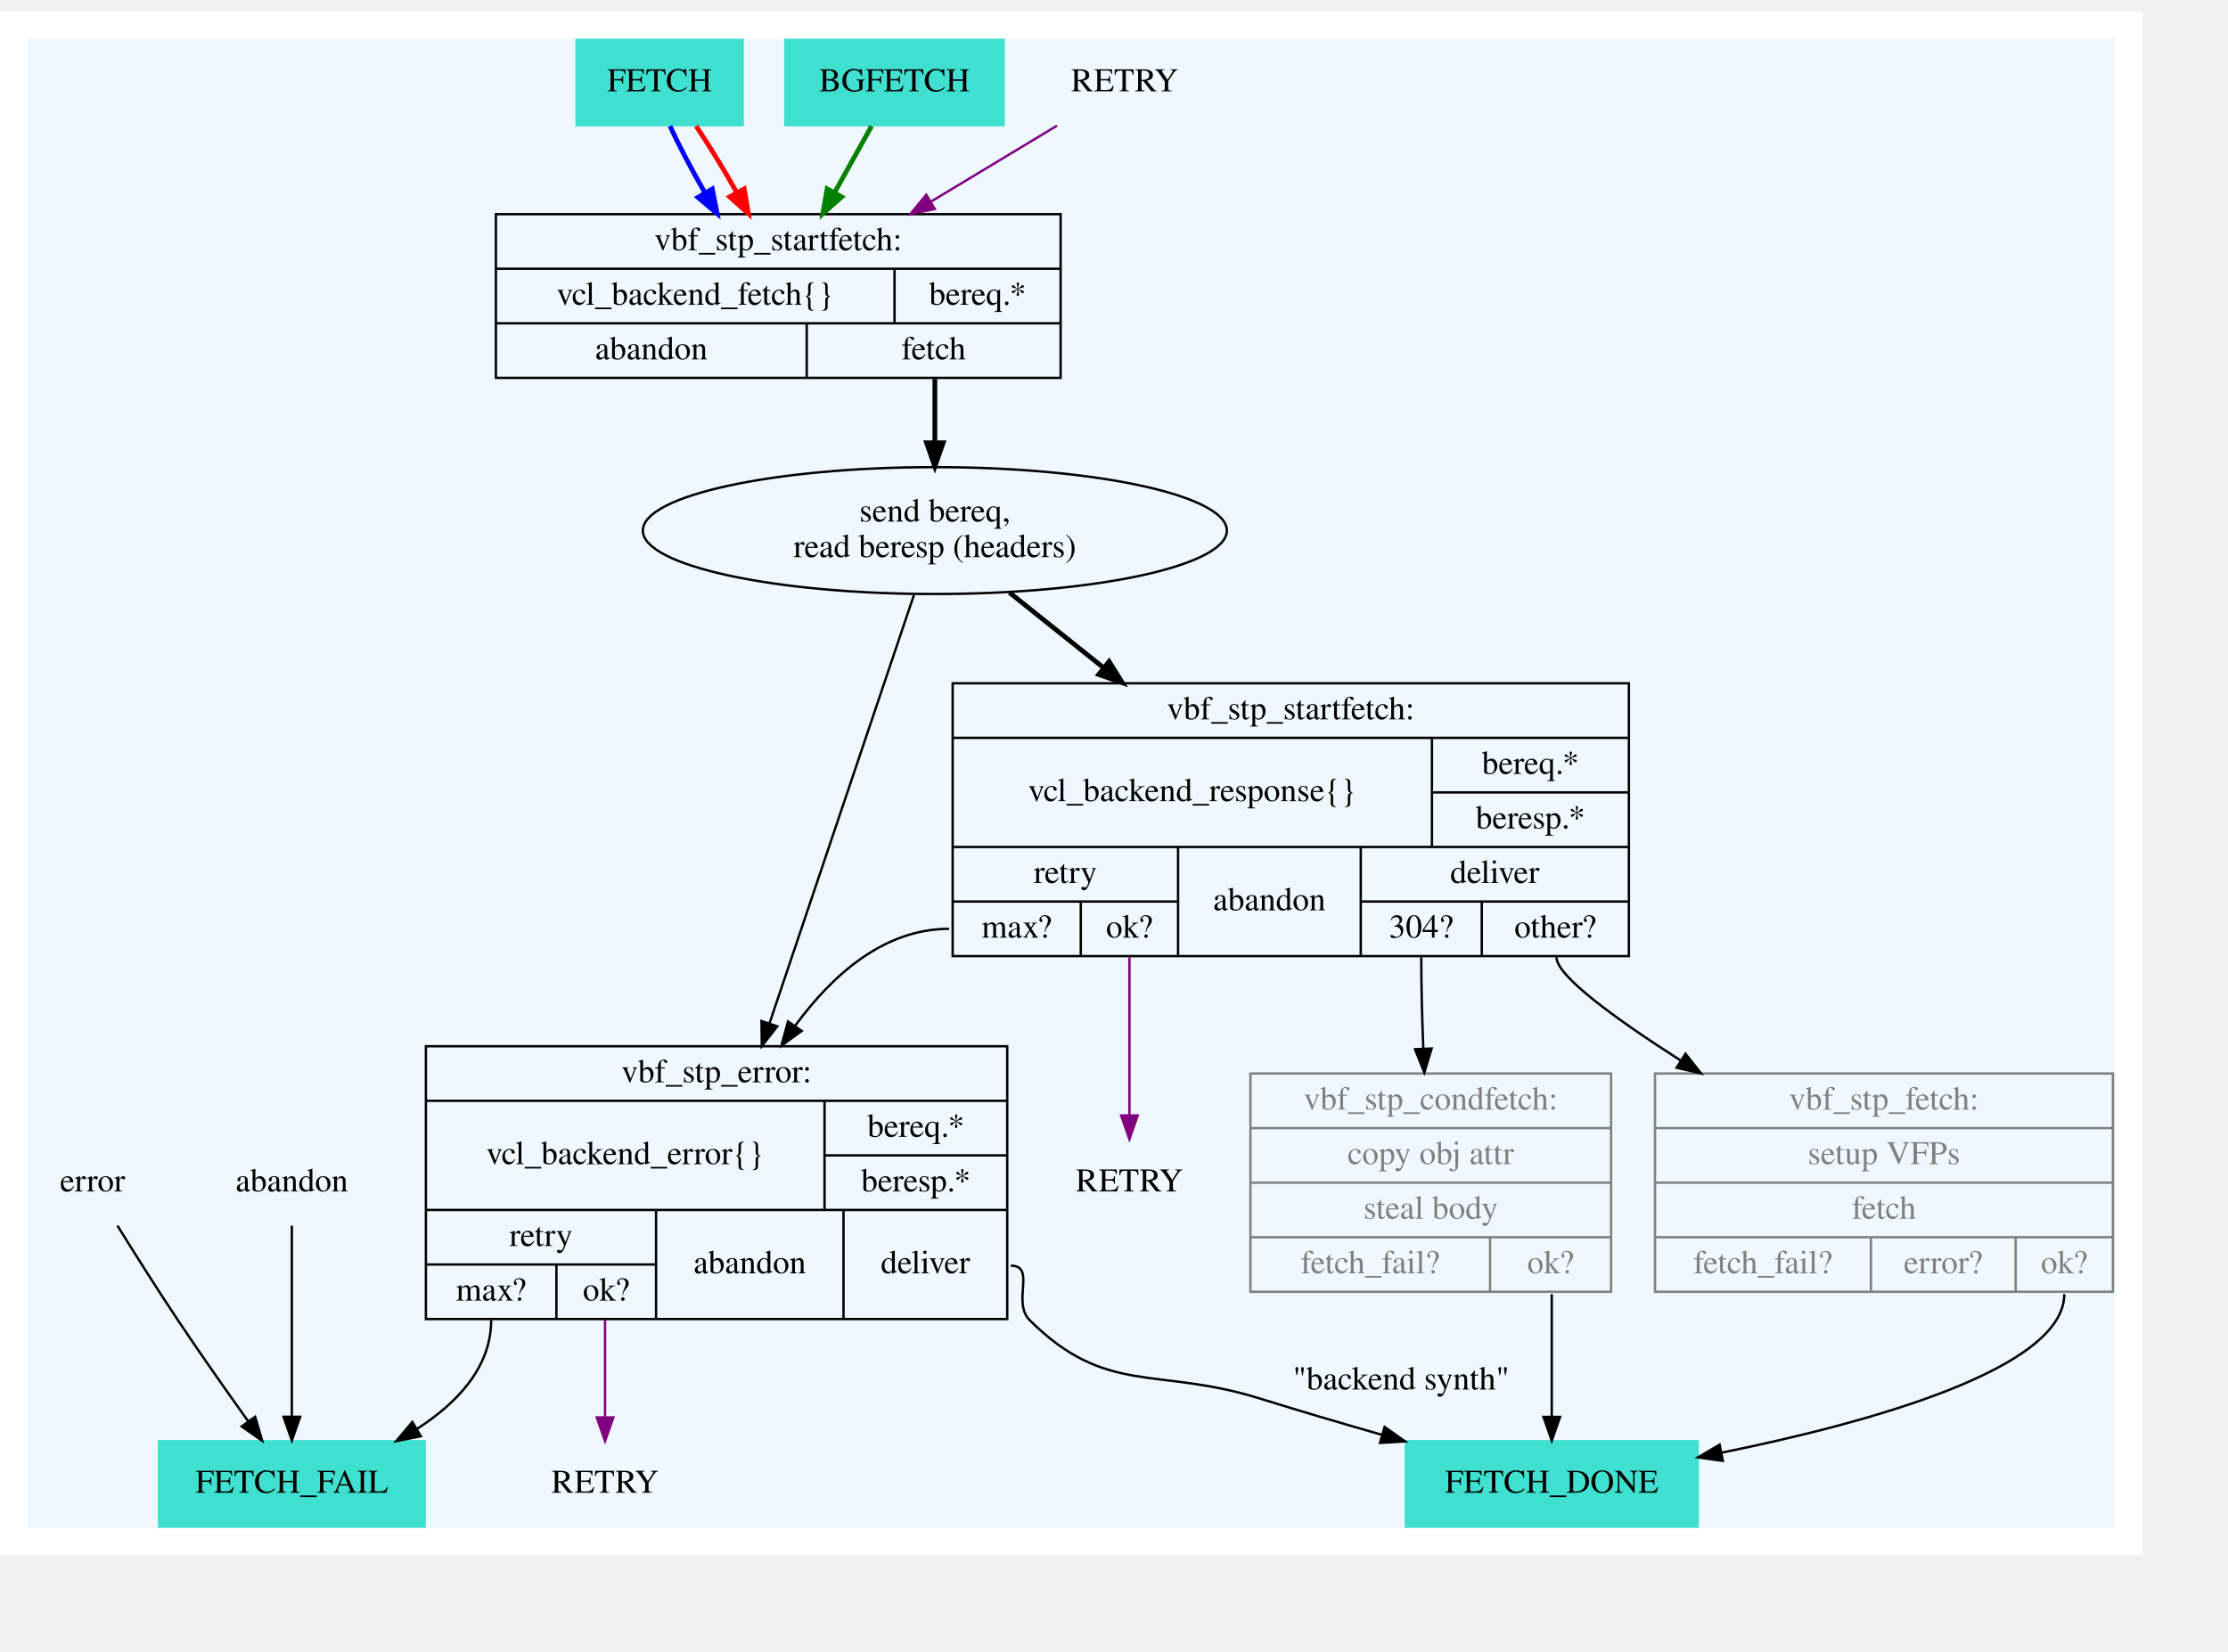
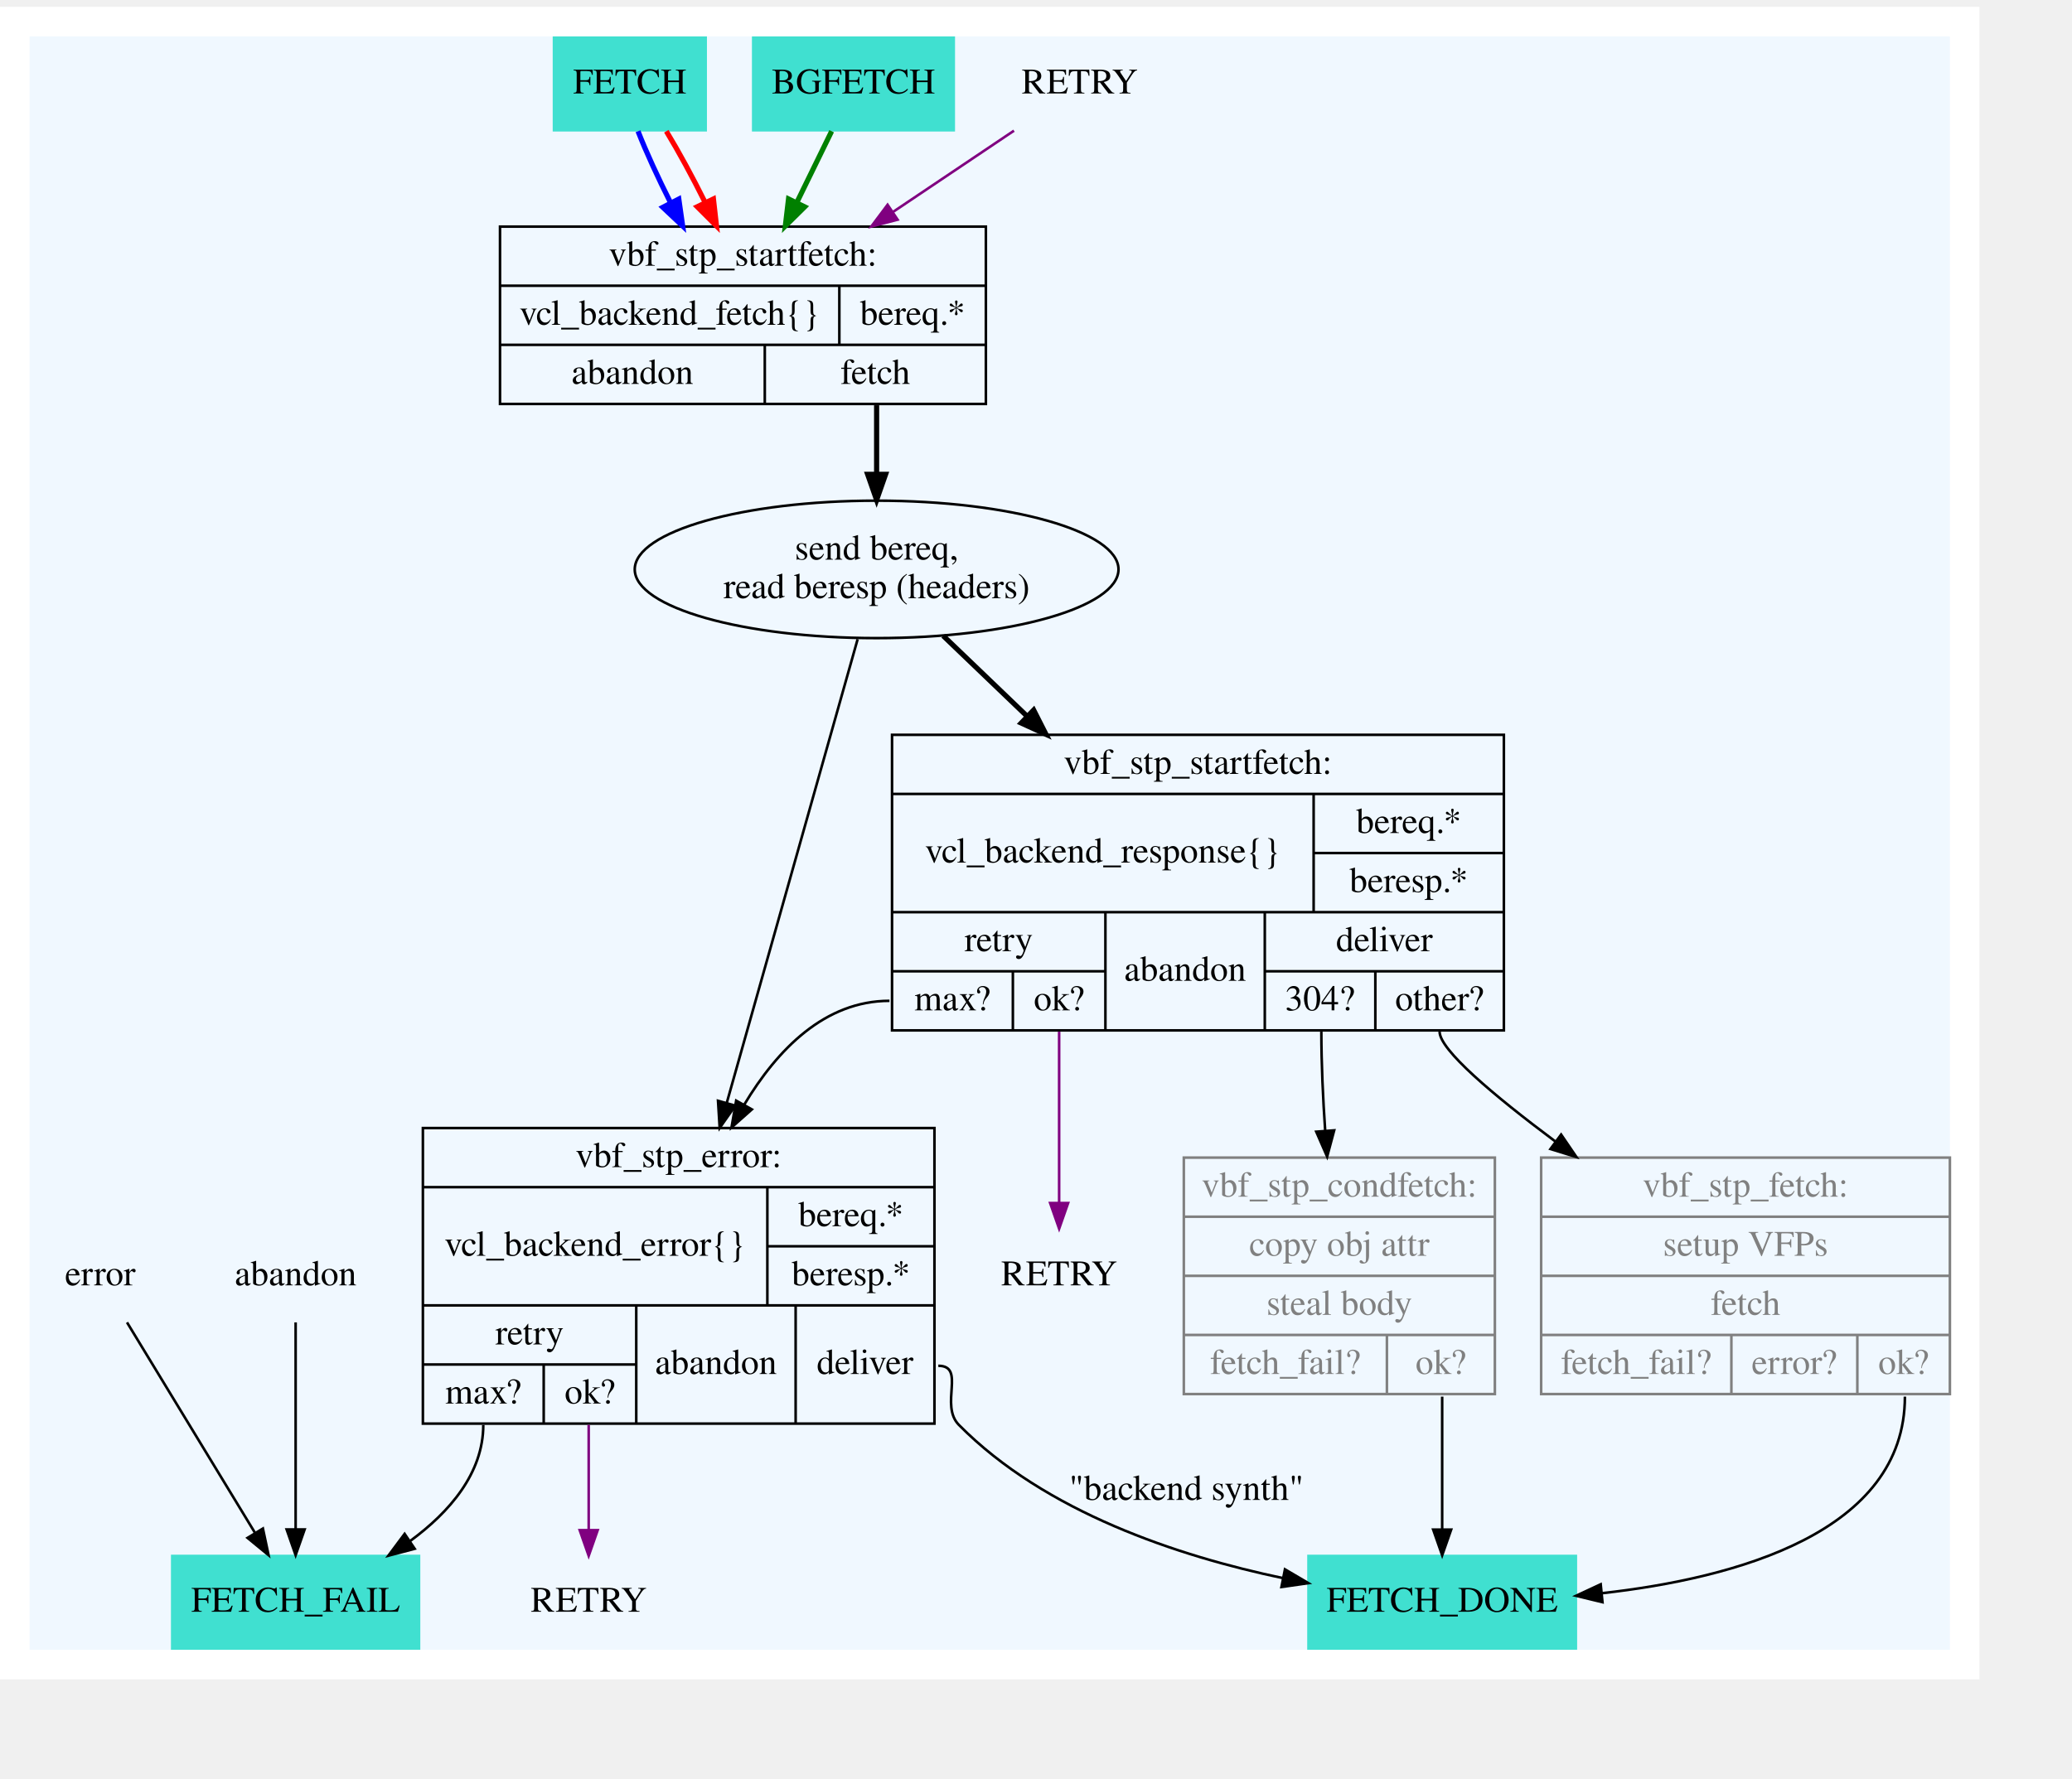
- <svg xmlns="http://www.w3.org/2000/svg" width="975pt" height="723pt" viewBox="36.00 36.00 939.00 686.74">
+ <svg xmlns="http://www.w3.org/2000/svg" width="842pt" height="723pt" viewBox="36.00 36.00 806.00 686.74">
  <g id="graph0" class="graph" transform="scale(1 1) rotate(0) translate(40 682.74)">
-     <polygon fill="white" stroke="none" points="-4,4 -4,-646.74 899,-646.74 899,4 -4,4" />
+     <polygon fill="white" stroke="none" points="-4,4 -4,-646.74 766,-646.74 766,4 -4,4" />
    <g id="clust1" class="cluster">
-       <polygon fill="aliceblue" stroke="aliceblue" points="8,-8 8,-634.74 887,-634.74 887,-8 8,-8" />
+       <polygon fill="aliceblue" stroke="aliceblue" points="8,-8 8,-634.74 754,-634.74 754,-8 8,-8" />
    </g>
    <g id="node1" class="node">
-       <text text-anchor="middle" x="470" y="-613.04" font-family="Times,serif" font-size="14.00">RETRY</text>
+       <text text-anchor="middle" x="416" y="-613.04" font-family="Times,serif" font-size="14.00">RETRY</text>
    </g>
    <g id="node4" class="node">
-       <polygon fill="none" stroke="black" points="205,-492.24 205,-561.24 443,-561.24 443,-492.24 205,-492.24" />
-       <text text-anchor="middle" x="324" y="-546.04" font-family="Times,serif" font-size="14.00">vbf_stp_startfetch:</text>
-       <polyline fill="none" stroke="black" points="205,-538.24 443,-538.24 " />
-       <text text-anchor="middle" x="289" y="-523.04" font-family="Times,serif" font-size="14.00">vcl_backend_fetch{}</text>
-       <polyline fill="none" stroke="black" points="373,-515.24 373,-538.24 " />
-       <text text-anchor="middle" x="408" y="-523.04" font-family="Times,serif" font-size="14.00">bereq.*</text>
-       <polyline fill="none" stroke="black" points="205,-515.24 443,-515.24 " />
-       <text text-anchor="middle" x="270.5" y="-500.04" font-family="Times,serif" font-size="14.00">abandon</text>
-       <polyline fill="none" stroke="black" points="336,-492.24 336,-515.24 " />
-       <text text-anchor="middle" x="389.5" y="-500.04" font-family="Times,serif" font-size="14.00">fetch</text>
+       <polygon fill="none" stroke="black" points="190.5,-492.24 190.5,-561.24 379.5,-561.24 379.5,-492.24 190.5,-492.24" />
+       <text text-anchor="middle" x="285" y="-546.04" font-family="Times,serif" font-size="14.00">vbf_stp_startfetch:</text>
+       <polyline fill="none" stroke="black" points="190.5,-538.24 379.5,-538.24 " />
+       <text text-anchor="middle" x="256.5" y="-523.04" font-family="Times,serif" font-size="14.00">vcl_backend_fetch{}</text>
+       <polyline fill="none" stroke="black" points="322.5,-515.24 322.5,-538.24 " />
+       <text text-anchor="middle" x="351" y="-523.04" font-family="Times,serif" font-size="14.00">bereq.*</text>
+       <polyline fill="none" stroke="black" points="190.5,-515.24 379.5,-515.24 " />
+       <text text-anchor="middle" x="242" y="-500.04" font-family="Times,serif" font-size="14.00">abandon</text>
+       <polyline fill="none" stroke="black" points="293.5,-492.24 293.5,-515.24 " />
+       <text text-anchor="middle" x="336.5" y="-500.04" font-family="Times,serif" font-size="14.00">fetch</text>
    </g>
    <g id="edge4" class="edge">
-       <path fill="none" stroke="purple" d="M441.503,-598.564C426.315,-589.41 406.972,-577.751 388.384,-566.547" />
-       <polygon fill="purple" stroke="purple" points="390,-563.435 379.629,-561.27 386.387,-569.43 390,-563.435" />
+       <path fill="none" stroke="purple" d="M390.431,-598.564C376.989,-589.534 359.918,-578.067 343.449,-567.003" />
+       <polygon fill="purple" stroke="purple" points="345.166,-563.941 334.914,-561.27 341.263,-569.752 345.166,-563.941" />
    </g>
    <g id="node2" class="node">
-       <polygon fill="turquoise" stroke="turquoise" points="419,-634.74 327,-634.74 327,-598.74 419,-598.74 419,-634.74" />
-       <text text-anchor="middle" x="373" y="-613.04" font-family="Times,serif" font-size="14.00">BGFETCH</text>
+       <polygon fill="turquoise" stroke="turquoise" points="367,-634.74 289,-634.74 289,-598.74 367,-598.74 367,-634.74" />
+       <text text-anchor="middle" x="328" y="-613.04" font-family="Times,serif" font-size="14.00">BGFETCH</text>
    </g>
    <g id="edge1" class="edge">
-       <path fill="none" stroke="green" stroke-width="2" d="M363.319,-598.354C358.835,-590.301 353.29,-580.342 347.792,-570.468" />
-       <polygon fill="green" stroke="green" stroke-width="2" points="350.711,-568.516 342.788,-561.482 344.595,-571.922 350.711,-568.516" />
+       <path fill="none" stroke="green" stroke-width="2" d="M319.505,-598.354C315.569,-590.301 310.703,-580.342 305.879,-570.468" />
+       <polygon fill="green" stroke="green" stroke-width="2" points="309.023,-568.93 301.488,-561.482 302.733,-572.003 309.023,-568.93" />
    </g>
    <g id="node3" class="node">
-       <polygon fill="turquoise" stroke="turquoise" points="309,-634.74 239,-634.74 239,-598.74 309,-598.74 309,-634.74" />
-       <text text-anchor="middle" x="274" y="-613.04" font-family="Times,serif" font-size="14.00">FETCH</text>
+       <polygon fill="turquoise" stroke="turquoise" points="270.5,-634.74 211.5,-634.74 211.5,-598.74 270.5,-598.74 270.5,-634.74" />
+       <text text-anchor="middle" x="241" y="-613.04" font-family="Times,serif" font-size="14.00">FETCH</text>
    </g>
    <g id="edge2" class="edge">
-       <path fill="none" stroke="blue" stroke-width="2" d="M278.375,-598.354C282.12,-590.218 287.433,-580.138 293.148,-570.166" />
-       <polygon fill="blue" stroke="blue" stroke-width="2" points="296.202,-571.878 298.244,-561.482 290.164,-568.335 296.202,-571.878" />
+       <path fill="none" stroke="blue" stroke-width="2" d="M244.189,-598.354C247.348,-590.301 251.913,-580.342 256.888,-570.468" />
+       <polygon fill="blue" stroke="blue" stroke-width="2" points="260.052,-571.971 261.545,-561.482 253.836,-568.751 260.052,-571.971" />
    </g>
    <g id="edge3" class="edge">
-       <path fill="none" stroke="red" stroke-width="2" d="M289.382,-598.354C294.826,-590.301 300.899,-580.342 306.47,-570.468" />
-       <polygon fill="red" stroke="red" stroke-width="2" points="309.66,-571.931 311.413,-561.482 303.527,-568.557 309.66,-571.931" />
+       <path fill="none" stroke="red" stroke-width="2" d="M255.197,-598.354C260.042,-590.383 265.376,-580.545 270.233,-570.771" />
+       <polygon fill="red" stroke="red" stroke-width="2" points="273.521,-572.01 274.713,-561.482 267.217,-568.969 273.521,-572.01" />
    </g>
    <g id="node5" class="node">
-       <ellipse fill="none" stroke="black" cx="390" cy="-427.87" rx="123.073" ry="26.741" />
-       <text text-anchor="middle" x="390" y="-431.67" font-family="Times,serif" font-size="14.00">send bereq,</text>
-       <text text-anchor="middle" x="390" y="-416.67" font-family="Times,serif" font-size="14.00">read beresp (headers)</text>
+       <ellipse fill="none" stroke="black" cx="337" cy="-427.87" rx="94.09" ry="26.741" />
+       <text text-anchor="middle" x="337" y="-431.67" font-family="Times,serif" font-size="14.00">send bereq,</text>
+       <text text-anchor="middle" x="337" y="-416.67" font-family="Times,serif" font-size="14.00">read beresp (headers)</text>
    </g>
    <g id="edge5" class="edge">
-       <path fill="none" stroke="black" stroke-width="2" d="M390,-491.74C390,-483.127 390,-473.849 390,-465.136" />
-       <polygon fill="black" stroke="black" stroke-width="2" points="393.5,-464.87 390,-454.87 386.5,-464.87 393.5,-464.87" />
+       <path fill="none" stroke="black" stroke-width="2" d="M337,-491.74C337,-483.127 337,-473.849 337,-465.136" />
+       <polygon fill="black" stroke="black" stroke-width="2" points="340.5,-464.87 337,-454.87 333.5,-464.87 340.5,-464.87" />
    </g>
    <g id="node6" class="node">
-       <polygon fill="none" stroke="black" points="397.5,-248.5 397.5,-363.5 682.5,-363.5 682.5,-248.5 397.5,-248.5" />
-       <text text-anchor="middle" x="540" y="-348.3" font-family="Times,serif" font-size="14.00">vbf_stp_startfetch:</text>
-       <polyline fill="none" stroke="black" points="397.5,-340.5 682.5,-340.5 " />
-       <text text-anchor="middle" x="498.5" y="-313.8" font-family="Times,serif" font-size="14.00">vcl_backend_response{}</text>
-       <polyline fill="none" stroke="black" points="599.5,-294.5 599.5,-340.5 " />
-       <text text-anchor="middle" x="641" y="-325.3" font-family="Times,serif" font-size="14.00">bereq.*</text>
-       <polyline fill="none" stroke="black" points="599.5,-317.5 682.5,-317.5 " />
-       <text text-anchor="middle" x="641" y="-302.3" font-family="Times,serif" font-size="14.00">beresp.*</text>
-       <polyline fill="none" stroke="black" points="397.5,-294.5 682.5,-294.5 " />
-       <text text-anchor="middle" x="445" y="-279.3" font-family="Times,serif" font-size="14.00">retry</text>
-       <polyline fill="none" stroke="black" points="397.5,-271.5 492.5,-271.5 " />
-       <text text-anchor="middle" x="424.5" y="-256.3" font-family="Times,serif" font-size="14.00">max?</text>
-       <polyline fill="none" stroke="black" points="451.5,-248.5 451.5,-271.5 " />
-       <text text-anchor="middle" x="472" y="-256.3" font-family="Times,serif" font-size="14.00">ok?</text>
-       <polyline fill="none" stroke="black" points="492.5,-248.5 492.5,-294.5 " />
-       <text text-anchor="middle" x="531" y="-267.8" font-family="Times,serif" font-size="14.00">abandon</text>
-       <polyline fill="none" stroke="black" points="569.5,-248.5 569.5,-294.5 " />
-       <text text-anchor="middle" x="626" y="-279.3" font-family="Times,serif" font-size="14.00">deliver</text>
-       <polyline fill="none" stroke="black" points="569.5,-271.5 682.5,-271.5 " />
-       <text text-anchor="middle" x="595" y="-256.3" font-family="Times,serif" font-size="14.00">304?</text>
-       <polyline fill="none" stroke="black" points="620.5,-248.5 620.5,-271.5 " />
-       <text text-anchor="middle" x="651.5" y="-256.3" font-family="Times,serif" font-size="14.00">other?</text>
+       <polygon fill="none" stroke="black" points="343,-248.5 343,-363.5 581,-363.5 581,-248.5 343,-248.5" />
+       <text text-anchor="middle" x="462" y="-348.3" font-family="Times,serif" font-size="14.00">vbf_stp_startfetch:</text>
+       <polyline fill="none" stroke="black" points="343,-340.5 581,-340.5 " />
+       <text text-anchor="middle" x="425" y="-313.8" font-family="Times,serif" font-size="14.00">vcl_backend_response{}</text>
+       <polyline fill="none" stroke="black" points="507,-294.5 507,-340.5 " />
+       <text text-anchor="middle" x="544" y="-325.3" font-family="Times,serif" font-size="14.00">bereq.*</text>
+       <polyline fill="none" stroke="black" points="507,-317.5 581,-317.5 " />
+       <text text-anchor="middle" x="544" y="-302.3" font-family="Times,serif" font-size="14.00">beresp.*</text>
+       <polyline fill="none" stroke="black" points="343,-294.5 581,-294.5 " />
+       <text text-anchor="middle" x="384.5" y="-279.3" font-family="Times,serif" font-size="14.00">retry</text>
+       <polyline fill="none" stroke="black" points="343,-271.5 426,-271.5 " />
+       <text text-anchor="middle" x="366.5" y="-256.3" font-family="Times,serif" font-size="14.00">max?</text>
+       <polyline fill="none" stroke="black" points="390,-248.5 390,-271.5 " />
+       <text text-anchor="middle" x="408" y="-256.3" font-family="Times,serif" font-size="14.00">ok?</text>
+       <polyline fill="none" stroke="black" points="426,-248.5 426,-294.5 " />
+       <text text-anchor="middle" x="457" y="-267.8" font-family="Times,serif" font-size="14.00">abandon</text>
+       <polyline fill="none" stroke="black" points="488,-248.5 488,-294.5 " />
+       <text text-anchor="middle" x="534.5" y="-279.3" font-family="Times,serif" font-size="14.00">deliver</text>
+       <polyline fill="none" stroke="black" points="488,-271.5 581,-271.5 " />
+       <text text-anchor="middle" x="509.5" y="-256.3" font-family="Times,serif" font-size="14.00">304?</text>
+       <polyline fill="none" stroke="black" points="531,-248.5 531,-271.5 " />
+       <text text-anchor="middle" x="556" y="-256.3" font-family="Times,serif" font-size="14.00">other?</text>
    </g>
    <g id="edge6" class="edge">
-       <path fill="none" stroke="black" stroke-width="2" d="M421.445,-401.741C433.187,-392.358 447.11,-381.232 461.211,-369.963" />
-       <polygon fill="black" stroke="black" stroke-width="2" points="463.424,-372.675 469.051,-363.698 459.054,-367.206 463.424,-372.675" />
+       <path fill="none" stroke="black" stroke-width="2" d="M362.9,-402.033C372.553,-392.776 384.004,-381.795 395.634,-370.642" />
+       <polygon fill="black" stroke="black" stroke-width="2" points="398.089,-373.137 402.885,-363.689 393.244,-368.085 398.089,-373.137" />
    </g>
    <g id="node7" class="node">
-       <polygon fill="none" stroke="black" points="175.5,-95.5 175.5,-210.5 420.5,-210.5 420.5,-95.5 175.5,-95.5" />
-       <text text-anchor="middle" x="298" y="-195.3" font-family="Times,serif" font-size="14.00">vbf_stp_error:</text>
-       <polyline fill="none" stroke="black" points="175.5,-187.5 420.5,-187.5 " />
-       <text text-anchor="middle" x="259.5" y="-160.8" font-family="Times,serif" font-size="14.00">vcl_backend_error{}</text>
-       <polyline fill="none" stroke="black" points="343.5,-141.5 343.5,-187.5 " />
-       <text text-anchor="middle" x="382" y="-172.3" font-family="Times,serif" font-size="14.00">bereq.*</text>
-       <polyline fill="none" stroke="black" points="343.5,-164.5 420.5,-164.5 " />
-       <text text-anchor="middle" x="382" y="-149.3" font-family="Times,serif" font-size="14.00">beresp.*</text>
-       <polyline fill="none" stroke="black" points="175.5,-141.5 420.5,-141.5 " />
-       <text text-anchor="middle" x="224" y="-126.3" font-family="Times,serif" font-size="14.00">retry</text>
-       <polyline fill="none" stroke="black" points="175.5,-118.5 272.5,-118.5 " />
-       <text text-anchor="middle" x="203" y="-103.3" font-family="Times,serif" font-size="14.00">max?</text>
-       <polyline fill="none" stroke="black" points="230.5,-95.5 230.5,-118.5 " />
-       <text text-anchor="middle" x="251.5" y="-103.3" font-family="Times,serif" font-size="14.00">ok?</text>
-       <polyline fill="none" stroke="black" points="272.5,-95.5 272.5,-141.5 " />
-       <text text-anchor="middle" x="312" y="-114.8" font-family="Times,serif" font-size="14.00">abandon</text>
-       <polyline fill="none" stroke="black" points="351.5,-95.5 351.5,-141.5 " />
-       <text text-anchor="middle" x="386" y="-114.8" font-family="Times,serif" font-size="14.00">deliver</text>
+       <polygon fill="none" stroke="black" points="160.5,-95.5 160.5,-210.5 359.5,-210.5 359.5,-95.5 160.5,-95.5" />
+       <text text-anchor="middle" x="260" y="-195.3" font-family="Times,serif" font-size="14.00">vbf_stp_error:</text>
+       <polyline fill="none" stroke="black" points="160.5,-187.5 359.5,-187.5 " />
+       <text text-anchor="middle" x="227.5" y="-160.8" font-family="Times,serif" font-size="14.00">vcl_backend_error{}</text>
+       <polyline fill="none" stroke="black" points="294.5,-141.5 294.5,-187.5 " />
+       <text text-anchor="middle" x="327" y="-172.3" font-family="Times,serif" font-size="14.00">bereq.*</text>
+       <polyline fill="none" stroke="black" points="294.5,-164.5 359.5,-164.5 " />
+       <text text-anchor="middle" x="327" y="-149.3" font-family="Times,serif" font-size="14.00">beresp.*</text>
+       <polyline fill="none" stroke="black" points="160.5,-141.5 359.5,-141.5 " />
+       <text text-anchor="middle" x="202" y="-126.3" font-family="Times,serif" font-size="14.00">retry</text>
+       <polyline fill="none" stroke="black" points="160.5,-118.5 243.5,-118.5 " />
+       <text text-anchor="middle" x="184" y="-103.3" font-family="Times,serif" font-size="14.00">max?</text>
+       <polyline fill="none" stroke="black" points="207.5,-95.5 207.5,-118.5 " />
+       <text text-anchor="middle" x="225.5" y="-103.3" font-family="Times,serif" font-size="14.00">ok?</text>
+       <polyline fill="none" stroke="black" points="243.5,-95.5 243.5,-141.5 " />
+       <text text-anchor="middle" x="274.5" y="-114.8" font-family="Times,serif" font-size="14.00">abandon</text>
+       <polyline fill="none" stroke="black" points="305.5,-95.5 305.5,-141.5 " />
+       <text text-anchor="middle" x="332.5" y="-114.8" font-family="Times,serif" font-size="14.00">deliver</text>
    </g>
    <g id="edge7" class="edge">
-       <path fill="none" stroke="black" d="M381.179,-400.706C367.298,-359.535 339.926,-278.35 320.372,-220.355" />
-       <polygon fill="black" stroke="black" points="323.573,-218.893 317.061,-210.535 316.94,-221.129 323.573,-218.893" />
+       <path fill="none" stroke="black" d="M329.617,-400.706C317.999,-359.535 295.09,-278.35 278.724,-220.355" />
+       <polygon fill="black" stroke="black" points="282.038,-219.209 275.953,-210.535 275.301,-221.11 282.038,-219.209" />
    </g>
    <g id="edge9" class="edge">
-       <path fill="none" stroke="black" d="M396,-260C368.887,-260 347.189,-241.071 331.171,-219.212" />
-       <polygon fill="black" stroke="black" points="333.872,-216.964 325.31,-210.724 328.112,-220.942 333.872,-216.964" />
+       <path fill="none" stroke="black" d="M342,-260C316.941,-260 298.454,-241.238 285.443,-219.501" />
+       <polygon fill="black" stroke="black" points="288.476,-217.753 280.549,-210.724 282.363,-221.162 288.476,-217.753" />
    </g>
    <g id="node8" class="node">
-       <text text-anchor="middle" x="472" y="-149.3" font-family="Times,serif" font-size="14.00">RETRY</text>
+       <text text-anchor="middle" x="408" y="-149.3" font-family="Times,serif" font-size="14.00">RETRY</text>
    </g>
    <g id="edge8" class="edge">
-       <path fill="none" stroke="purple" d="M472,-248C472,-225.627 472,-200.259 472,-181.52" />
-       <polygon fill="purple" stroke="purple" points="475.5,-181.325 472,-171.325 468.5,-181.325 475.5,-181.325" />
+       <path fill="none" stroke="purple" d="M408,-248C408,-225.627 408,-200.259 408,-181.52" />
+       <polygon fill="purple" stroke="purple" points="411.5,-181.325 408,-171.325 404.5,-181.325 411.5,-181.325" />
    </g>
    <g id="node9" class="node">
-       <polygon fill="none" stroke="grey" points="523,-107 523,-199 675,-199 675,-107 523,-107" />
-       <text text-anchor="middle" x="599" y="-183.8" font-family="Times,serif" font-size="14.00" fill="grey">vbf_stp_condfetch:</text>
-       <polyline fill="none" stroke="grey" points="523,-176 675,-176 " />
-       <text text-anchor="middle" x="599" y="-160.8" font-family="Times,serif" font-size="14.00" fill="grey">copy obj attr</text>
-       <polyline fill="none" stroke="grey" points="523,-153 675,-153 " />
-       <text text-anchor="middle" x="599" y="-137.8" font-family="Times,serif" font-size="14.00" fill="grey">steal body</text>
-       <polyline fill="none" stroke="grey" points="523,-130 675,-130 " />
-       <text text-anchor="middle" x="573.5" y="-114.8" font-family="Times,serif" font-size="14.00" fill="grey">fetch_fail?</text>
-       <polyline fill="none" stroke="grey" points="624,-107 624,-130 " />
-       <text text-anchor="middle" x="649.5" y="-114.8" font-family="Times,serif" font-size="14.00" fill="grey">ok?</text>
+       <polygon fill="none" stroke="grey" points="456.5,-107 456.5,-199 577.5,-199 577.5,-107 456.5,-107" />
+       <text text-anchor="middle" x="517" y="-183.8" font-family="Times,serif" font-size="14.00" fill="grey">vbf_stp_condfetch:</text>
+       <polyline fill="none" stroke="grey" points="456.5,-176 577.5,-176 " />
+       <text text-anchor="middle" x="517" y="-160.8" font-family="Times,serif" font-size="14.00" fill="grey">copy obj attr</text>
+       <polyline fill="none" stroke="grey" points="456.5,-153 577.5,-153 " />
+       <text text-anchor="middle" x="517" y="-137.8" font-family="Times,serif" font-size="14.00" fill="grey">steal body</text>
+       <polyline fill="none" stroke="grey" points="456.5,-130 577.5,-130 " />
+       <text text-anchor="middle" x="496" y="-114.8" font-family="Times,serif" font-size="14.00" fill="grey">fetch_fail?</text>
+       <polyline fill="none" stroke="grey" points="535.5,-107 535.5,-130 " />
+       <text text-anchor="middle" x="556.5" y="-114.8" font-family="Times,serif" font-size="14.00" fill="grey">ok?</text>
    </g>
    <g id="edge10" class="edge">
-       <path fill="none" stroke="black" d="M595,-248C595,-235.622 595.351,-222.335 595.844,-209.762" />
-       <polygon fill="black" stroke="black" points="599.356,-209.545 596.288,-199.404 592.363,-209.245 599.356,-209.545" />
+       <path fill="none" stroke="black" d="M510,-248C510,-235.475 510.626,-222.036 511.503,-209.351" />
+       <polygon fill="black" stroke="black" points="514.994,-209.604 512.253,-199.37 508.013,-209.08 514.994,-209.604" />
    </g>
    <g id="node10" class="node">
-       <polygon fill="none" stroke="grey" points="693.5,-107 693.5,-199 886.5,-199 886.5,-107 693.5,-107" />
-       <text text-anchor="middle" x="790" y="-183.8" font-family="Times,serif" font-size="14.00" fill="grey">vbf_stp_fetch:</text>
-       <polyline fill="none" stroke="grey" points="693.5,-176 886.5,-176 " />
-       <text text-anchor="middle" x="790" y="-160.8" font-family="Times,serif" font-size="14.00" fill="grey">setup VFPs</text>
-       <polyline fill="none" stroke="grey" points="693.5,-153 886.5,-153 " />
-       <text text-anchor="middle" x="790" y="-137.8" font-family="Times,serif" font-size="14.00" fill="grey">fetch</text>
-       <polyline fill="none" stroke="grey" points="693.5,-130 886.5,-130 " />
-       <text text-anchor="middle" x="739" y="-114.8" font-family="Times,serif" font-size="14.00" fill="grey">fetch_fail?</text>
-       <polyline fill="none" stroke="grey" points="784.5,-107 784.5,-130 " />
-       <text text-anchor="middle" x="815" y="-114.8" font-family="Times,serif" font-size="14.00" fill="grey">error?</text>
-       <polyline fill="none" stroke="grey" points="845.5,-107 845.5,-130 " />
-       <text text-anchor="middle" x="866" y="-114.8" font-family="Times,serif" font-size="14.00" fill="grey">ok?</text>
+       <polygon fill="none" stroke="grey" points="595.5,-107 595.5,-199 754.5,-199 754.5,-107 595.5,-107" />
+       <text text-anchor="middle" x="675" y="-183.8" font-family="Times,serif" font-size="14.00" fill="grey">vbf_stp_fetch:</text>
+       <polyline fill="none" stroke="grey" points="595.5,-176 754.5,-176 " />
+       <text text-anchor="middle" x="675" y="-160.8" font-family="Times,serif" font-size="14.00" fill="grey">setup VFPs</text>
+       <polyline fill="none" stroke="grey" points="595.5,-153 754.5,-153 " />
+       <text text-anchor="middle" x="675" y="-137.8" font-family="Times,serif" font-size="14.00" fill="grey">fetch</text>
+       <polyline fill="none" stroke="grey" points="595.5,-130 754.5,-130 " />
+       <text text-anchor="middle" x="632.5" y="-114.8" font-family="Times,serif" font-size="14.00" fill="grey">fetch_fail?</text>
+       <polyline fill="none" stroke="grey" points="669.5,-107 669.5,-130 " />
+       <text text-anchor="middle" x="694" y="-114.8" font-family="Times,serif" font-size="14.00" fill="grey">error?</text>
+       <polyline fill="none" stroke="grey" points="718.5,-107 718.5,-130 " />
+       <text text-anchor="middle" x="736.5" y="-114.8" font-family="Times,serif" font-size="14.00" fill="grey">ok?</text>
    </g>
    <g id="edge11" class="edge">
-       <path fill="none" stroke="black" d="M652,-248C652,-240.25 676.08,-222.572 704.123,-204.613" />
-       <polygon fill="black" stroke="black" points="706.351,-207.346 712.931,-199.042 702.608,-201.43 706.351,-207.346" />
+       <path fill="none" stroke="black" d="M556,-248C556,-240.963 576.756,-223.409 600.93,-205.349" />
+       <polygon fill="black" stroke="black" points="603.268,-207.974 609.235,-199.219 599.111,-202.342 603.268,-207.974" />
    </g>
    <g id="node11" class="node">
-       <polygon fill="turquoise" stroke="turquoise" points="711.5,-44 588.5,-44 588.5,-8 711.5,-8 711.5,-44" />
-       <text text-anchor="middle" x="650" y="-22.3" font-family="Times,serif" font-size="14.00">FETCH_DONE</text>
+       <polygon fill="turquoise" stroke="turquoise" points="609,-44 505,-44 505,-8 609,-8 609,-44" />
+       <text text-anchor="middle" x="557" y="-22.3" font-family="Times,serif" font-size="14.00">FETCH_DONE</text>
    </g>
    <g id="edge15" class="edge">
-       <path fill="none" stroke="black" d="M422,-118C432.823,-118 422.321,-102.627 430,-95 462.31,-62.91 483.531,-75.569 527,-62 543.565,-56.829 561.48,-51.553 578.377,-46.718" />
-       <polygon fill="black" stroke="black" points="579.53,-50.029 588.191,-43.927 577.615,-43.297 579.53,-50.029" />
-       <text text-anchor="middle" x="586.5" y="-65.8" font-family="Times,serif" font-size="14.00">"backend synth"</text>
+       <path fill="none" stroke="black" d="M361,-118C371.823,-118 361.394,-102.7 369,-95 402.574,-61.01 454.397,-43.912 495.137,-35.368" />
+       <polygon fill="black" stroke="black" points="495.84,-38.797 504.972,-33.425 494.483,-31.93 495.84,-38.797" />
+       <text text-anchor="middle" x="457.5" y="-65.8" font-family="Times,serif" font-size="14.00">"backend synth"</text>
    </g>
    <g id="node13" class="node">
-       <polygon fill="turquoise" stroke="turquoise" points="175,-44 63,-44 63,-8 175,-8 175,-44" />
-       <text text-anchor="middle" x="119" y="-22.3" font-family="Times,serif" font-size="14.00">FETCH_FAIL</text>
+       <polygon fill="turquoise" stroke="turquoise" points="159,-44 63,-44 63,-8 159,-8 159,-44" />
+       <text text-anchor="middle" x="111" y="-22.3" font-family="Times,serif" font-size="14.00">FETCH_FAIL</text>
    </g>
    <g id="edge17" class="edge">
-       <path fill="none" stroke="black" d="M203,-95C203,-75.188 188.709,-60.15 171.915,-49.319" />
-       <polygon fill="black" stroke="black" points="173.359,-46.107 162.968,-44.036 169.799,-52.135 173.359,-46.107" />
+       <path fill="none" stroke="black" d="M184,-95C184,-76.148 170.804,-61.034 155.633,-49.888" />
+       <polygon fill="black" stroke="black" points="157.318,-46.803 147.072,-44.105 153.399,-52.603 157.318,-46.803" />
    </g>
    <g id="node14" class="node">
-       <text text-anchor="middle" x="251" y="-22.3" font-family="Times,serif" font-size="14.00">RETRY</text>
+       <text text-anchor="middle" x="225" y="-22.3" font-family="Times,serif" font-size="14.00">RETRY</text>
    </g>
    <g id="edge16" class="edge">
-       <path fill="none" stroke="purple" d="M251,-95C251,-81.578 251,-66.665 251,-54.233" />
-       <polygon fill="purple" stroke="purple" points="254.5,-54.047 251,-44.047 247.5,-54.047 254.5,-54.047" />
+       <path fill="none" stroke="purple" d="M225,-95C225,-81.578 225,-66.665 225,-54.233" />
+       <polygon fill="purple" stroke="purple" points="228.5,-54.047 225,-44.047 221.5,-54.047 228.5,-54.047" />
    </g>
    <g id="edge13" class="edge">
-       <path fill="none" stroke="black" d="M650,-106C650,-88.893 650,-69.703 650,-54.52" />
-       <polygon fill="black" stroke="black" points="653.5,-54.26 650,-44.26 646.5,-54.26 653.5,-54.26" />
+       <path fill="none" stroke="black" d="M557,-106C557,-88.893 557,-69.703 557,-54.52" />
+       <polygon fill="black" stroke="black" points="560.5,-54.26 557,-44.26 553.5,-54.26 560.5,-54.26" />
    </g>
    <g id="edge12" class="edge">
-       <path fill="none" stroke="black" d="M866,-106C866,-74.589 784.414,-51.948 721.525,-39.162" />
-       <polygon fill="black" stroke="black" points="722.098,-35.707 711.608,-37.194 720.736,-42.573 722.098,-35.707" />
+       <path fill="none" stroke="black" d="M737,-106C737,-53.209 671.279,-35.372 619.261,-29.521" />
+       <polygon fill="black" stroke="black" points="619.361,-26.014 609.063,-28.504 618.667,-32.98 619.361,-26.014" />
    </g>
    <g id="node12" class="node">
      <text text-anchor="middle" x="35" y="-149.3" font-family="Times,serif" font-size="14.00">error</text>
    </g>
    <g id="edge14" class="edge">
-       <path fill="none" stroke="black" d="M45.486,-134.893C52.55,-123.495 62.157,-108.236 71,-95 80.523,-80.746 91.527,-65.102 100.594,-52.415" />
-       <polygon fill="black" stroke="black" points="103.533,-54.323 106.521,-44.159 97.846,-50.242 103.533,-54.323" />
+       <path fill="none" stroke="black" d="M45.408,-134.881C58.241,-113.774 80.183,-77.685 95.124,-53.112" />
+       <polygon fill="black" stroke="black" points="98.269,-54.676 100.474,-44.313 92.288,-51.039 98.269,-54.676" />
    </g>
    <g id="node15" class="node">
-       <text text-anchor="middle" x="119" y="-149.3" font-family="Times,serif" font-size="14.00">abandon</text>
+       <text text-anchor="middle" x="111" y="-149.3" font-family="Times,serif" font-size="14.00">abandon</text>
    </g>
    <g id="edge18" class="edge">
-       <path fill="none" stroke="black" d="M119,-134.881C119,-114.146 119,-78.953 119,-54.422" />
-       <polygon fill="black" stroke="black" points="122.5,-54.313 119,-44.313 115.5,-54.313 122.5,-54.313" />
+       <path fill="none" stroke="black" d="M111,-134.881C111,-114.146 111,-78.953 111,-54.422" />
+       <polygon fill="black" stroke="black" points="114.5,-54.313 111,-44.313 107.5,-54.313 114.5,-54.313" />
    </g>
  </g>
</svg>
